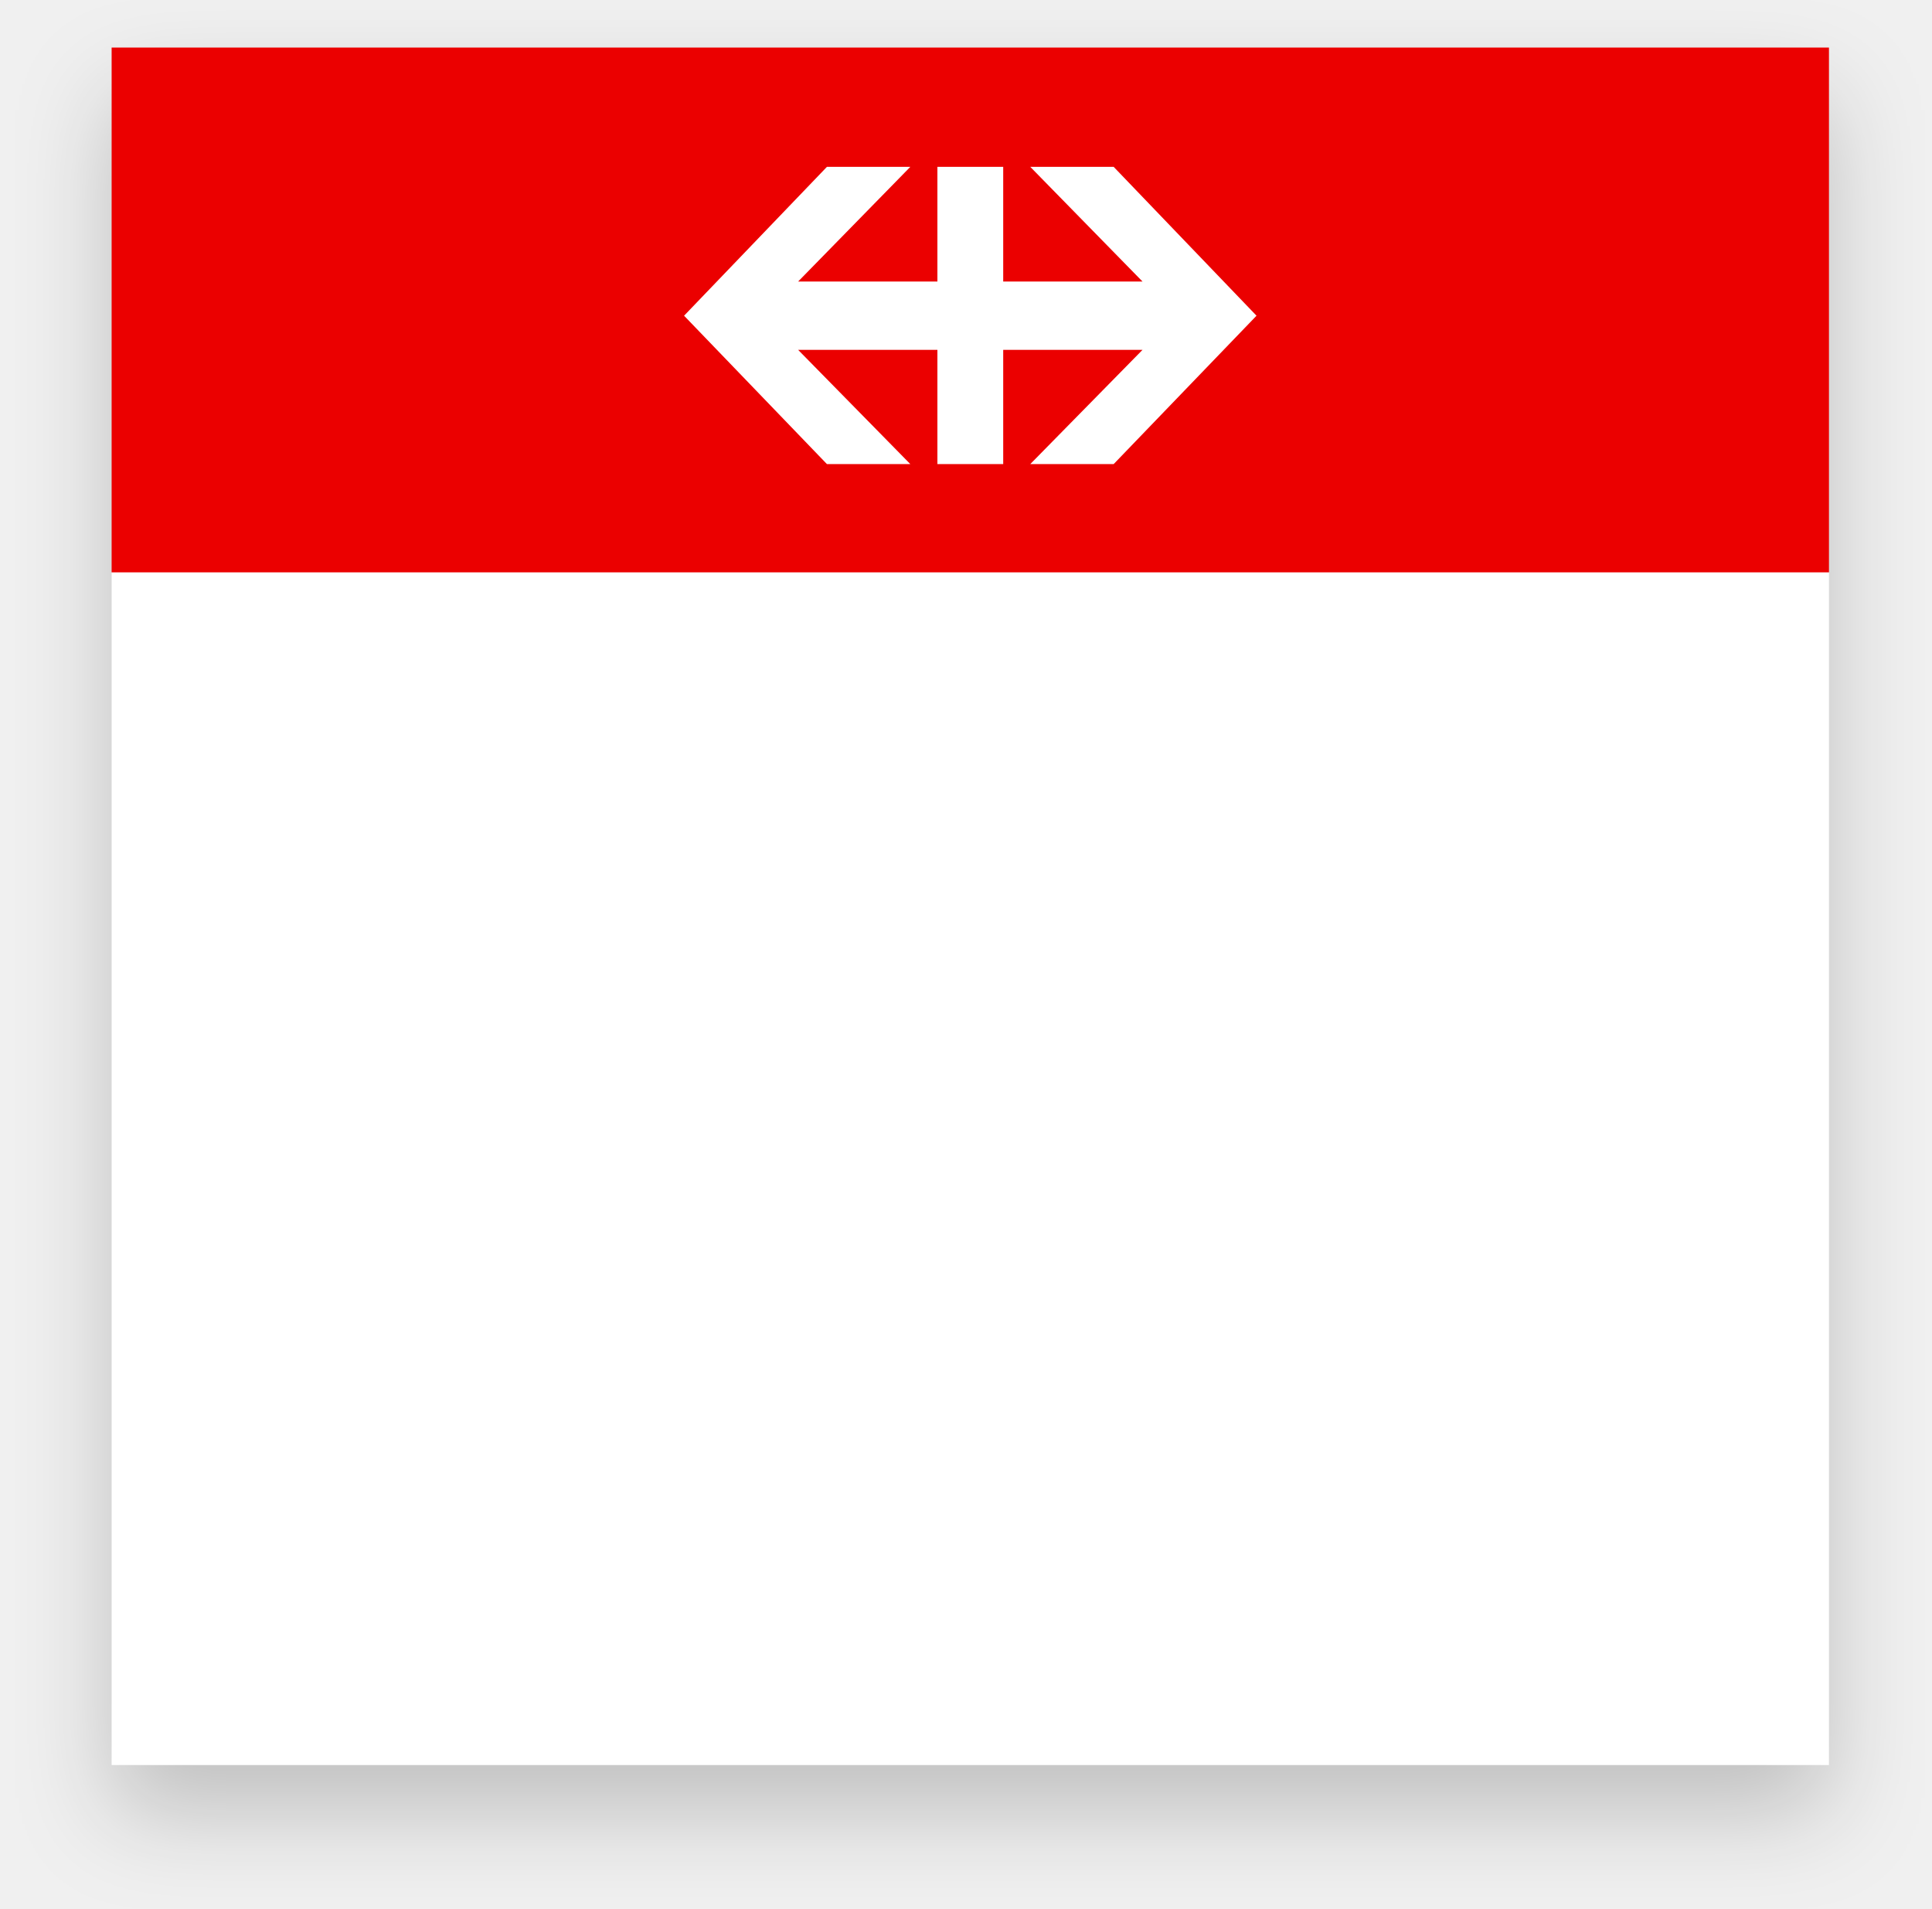
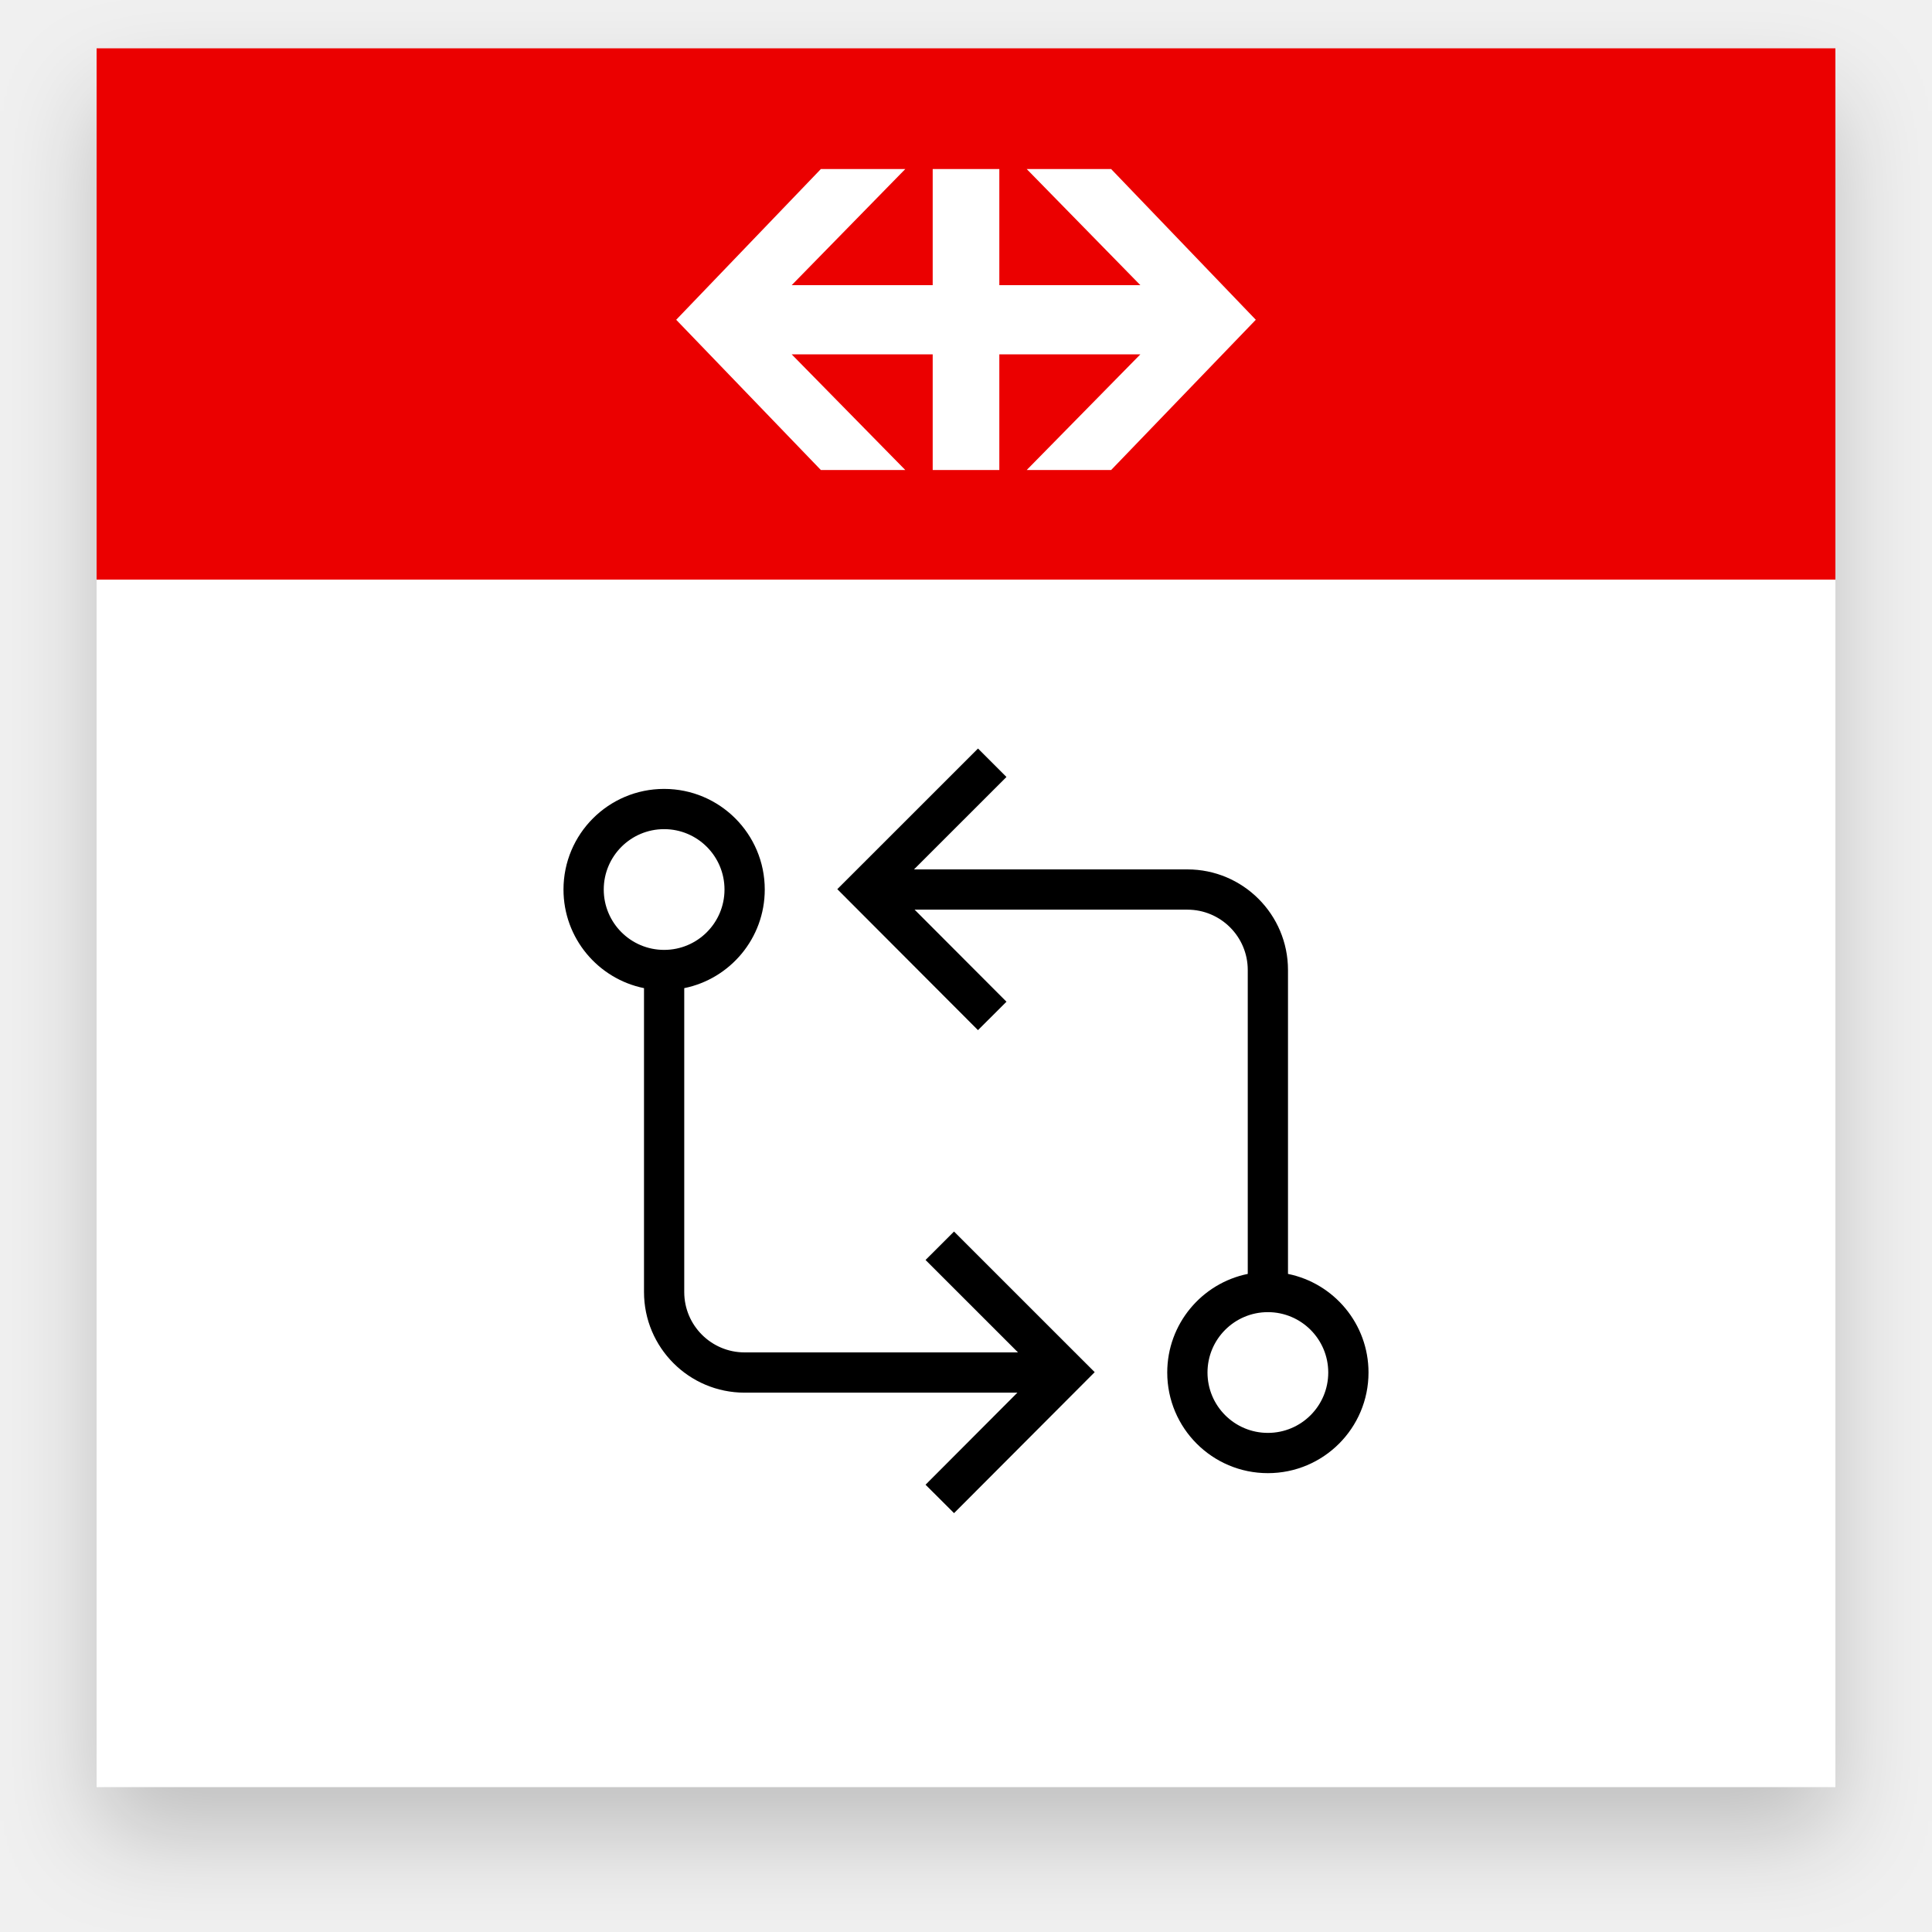
- <svg xmlns="http://www.w3.org/2000/svg" width="81" height="80" viewBox="0 0 81 80" fill="none">
-   <g filter="url(#filter0_d_1080_2778)">
-     <mask id="mask0_1080_2778" style="mask-type:luminance" maskUnits="userSpaceOnUse" x="4" y="1" width="73" height="73">
-       <rect x="4.68" y="1.994" width="72" height="72" fill="white" />
+ <svg xmlns="http://www.w3.org/2000/svg" width="80" height="80" viewBox="0 0 80 80" fill="none">
+   <g filter="url(#filter0_d_1331_3108)">
+     <mask id="mask0_1331_3108" style="mask-type:luminance" maskUnits="userSpaceOnUse" x="4" y="2" width="72" height="72">
+       <rect x="4" y="2" width="72" height="72" fill="white" />
    </mask>
-     <g mask="url(#mask0_1080_2778)">
-       <rect width="108" height="108" transform="translate(-13.3201 -16.006)" fill="white" />
-       <rect x="-13.32" y="-16.006" width="108" height="40" fill="#EB0000" />
-       <path fill-rule="evenodd" clip-rule="evenodd" d="M34.67 19.456H38.166L33.462 14.667H39.301V19.456H42.06V14.667H47.9L43.194 19.456H46.69L52.68 13.235L46.69 6.994H43.194L47.9 11.802H42.06V6.994H39.301V11.802H33.462L38.166 6.994H34.67L28.68 13.235L34.67 19.456" fill="white" />
+     <g mask="url(#mask0_1331_3108)">
+       <rect width="108" height="108" transform="translate(-14 -16)" fill="white" />
+       <path fill-rule="evenodd" clip-rule="evenodd" d="M35.26 36.23L40.497 30.995L41.675 32.173L37.847 36H49.167C51.468 36 53.333 37.865 53.333 40.167V52.75C55.235 53.136 56.667 54.818 56.667 56.833C56.667 59.135 54.801 61 52.5 61C50.199 61 48.333 59.135 48.333 56.833C48.333 54.818 49.765 53.136 51.667 52.75V40.167C51.667 38.786 50.547 37.667 49.167 37.667H37.872L41.676 41.479L40.496 42.656L35.259 37.408L34.671 36.818L35.26 36.23ZM25 36.833C25 35.453 26.119 34.333 27.5 34.333C28.881 34.333 30 35.453 30 36.833C30 38.214 28.881 39.333 27.5 39.333C26.119 39.333 25 38.214 25 36.833ZM27.5 32.667C25.199 32.667 23.333 34.532 23.333 36.833C23.333 38.849 24.765 40.531 26.667 40.917L26.667 53.5C26.667 55.801 28.532 57.667 30.833 57.667H42.128L38.325 61.479L39.505 62.656L44.741 57.408L45.329 56.818L44.74 56.23L39.504 50.995L38.325 52.173L42.153 56H30.833C29.453 56 28.333 54.881 28.333 53.5L28.333 40.917C30.235 40.531 31.667 38.849 31.667 36.833C31.667 34.532 29.801 32.667 27.5 32.667ZM50 56.833C50 55.453 51.119 54.333 52.5 54.333C53.881 54.333 55 55.453 55 56.833C55 58.214 53.881 59.333 52.5 59.333C51.119 59.333 50 58.214 50 56.833Z" fill="black" />
+       <rect x="-14" y="-16" width="108" height="40" fill="#EB0000" />
+       <path fill-rule="evenodd" clip-rule="evenodd" d="M33.99 19.462H37.486L32.782 14.673H38.621V19.462H41.38V14.673H47.22L42.514 19.462H46.01L52 13.241L46.01 7H42.514L47.22 11.808H41.38V7H38.621V11.808H32.782L37.486 7H33.99L28 13.241L33.99 19.462Z" fill="white" />
    </g>
  </g>
  <defs>
-     <filter id="filter0_d_1080_2778" x="0.68" y="-0.006" width="80" height="80" filterUnits="userSpaceOnUse" color-interpolation-filters="sRGB">
+     <filter id="filter0_d_1331_3108" x="0" y="0" width="80" height="80" filterUnits="userSpaceOnUse" color-interpolation-filters="sRGB">
      <feFlood flood-opacity="0" result="BackgroundImageFix" />
      <feColorMatrix in="SourceAlpha" type="matrix" values="0 0 0 0 0 0 0 0 0 0 0 0 0 0 0 0 0 0 127 0" result="hardAlpha" />
      <feOffset dy="2" />
      <feGaussianBlur stdDeviation="2" />
      <feColorMatrix type="matrix" values="0 0 0 0 0 0 0 0 0 0 0 0 0 0 0 0 0 0 0.2 0" />
-       <feBlend mode="normal" in2="BackgroundImageFix" result="effect1_dropShadow_1080_2778" />
-       <feBlend mode="normal" in="SourceGraphic" in2="effect1_dropShadow_1080_2778" result="shape" />
+       <feBlend mode="normal" in2="BackgroundImageFix" result="effect1_dropShadow_1331_3108" />
+       <feBlend mode="normal" in="SourceGraphic" in2="effect1_dropShadow_1331_3108" result="shape" />
    </filter>
  </defs>
</svg>
